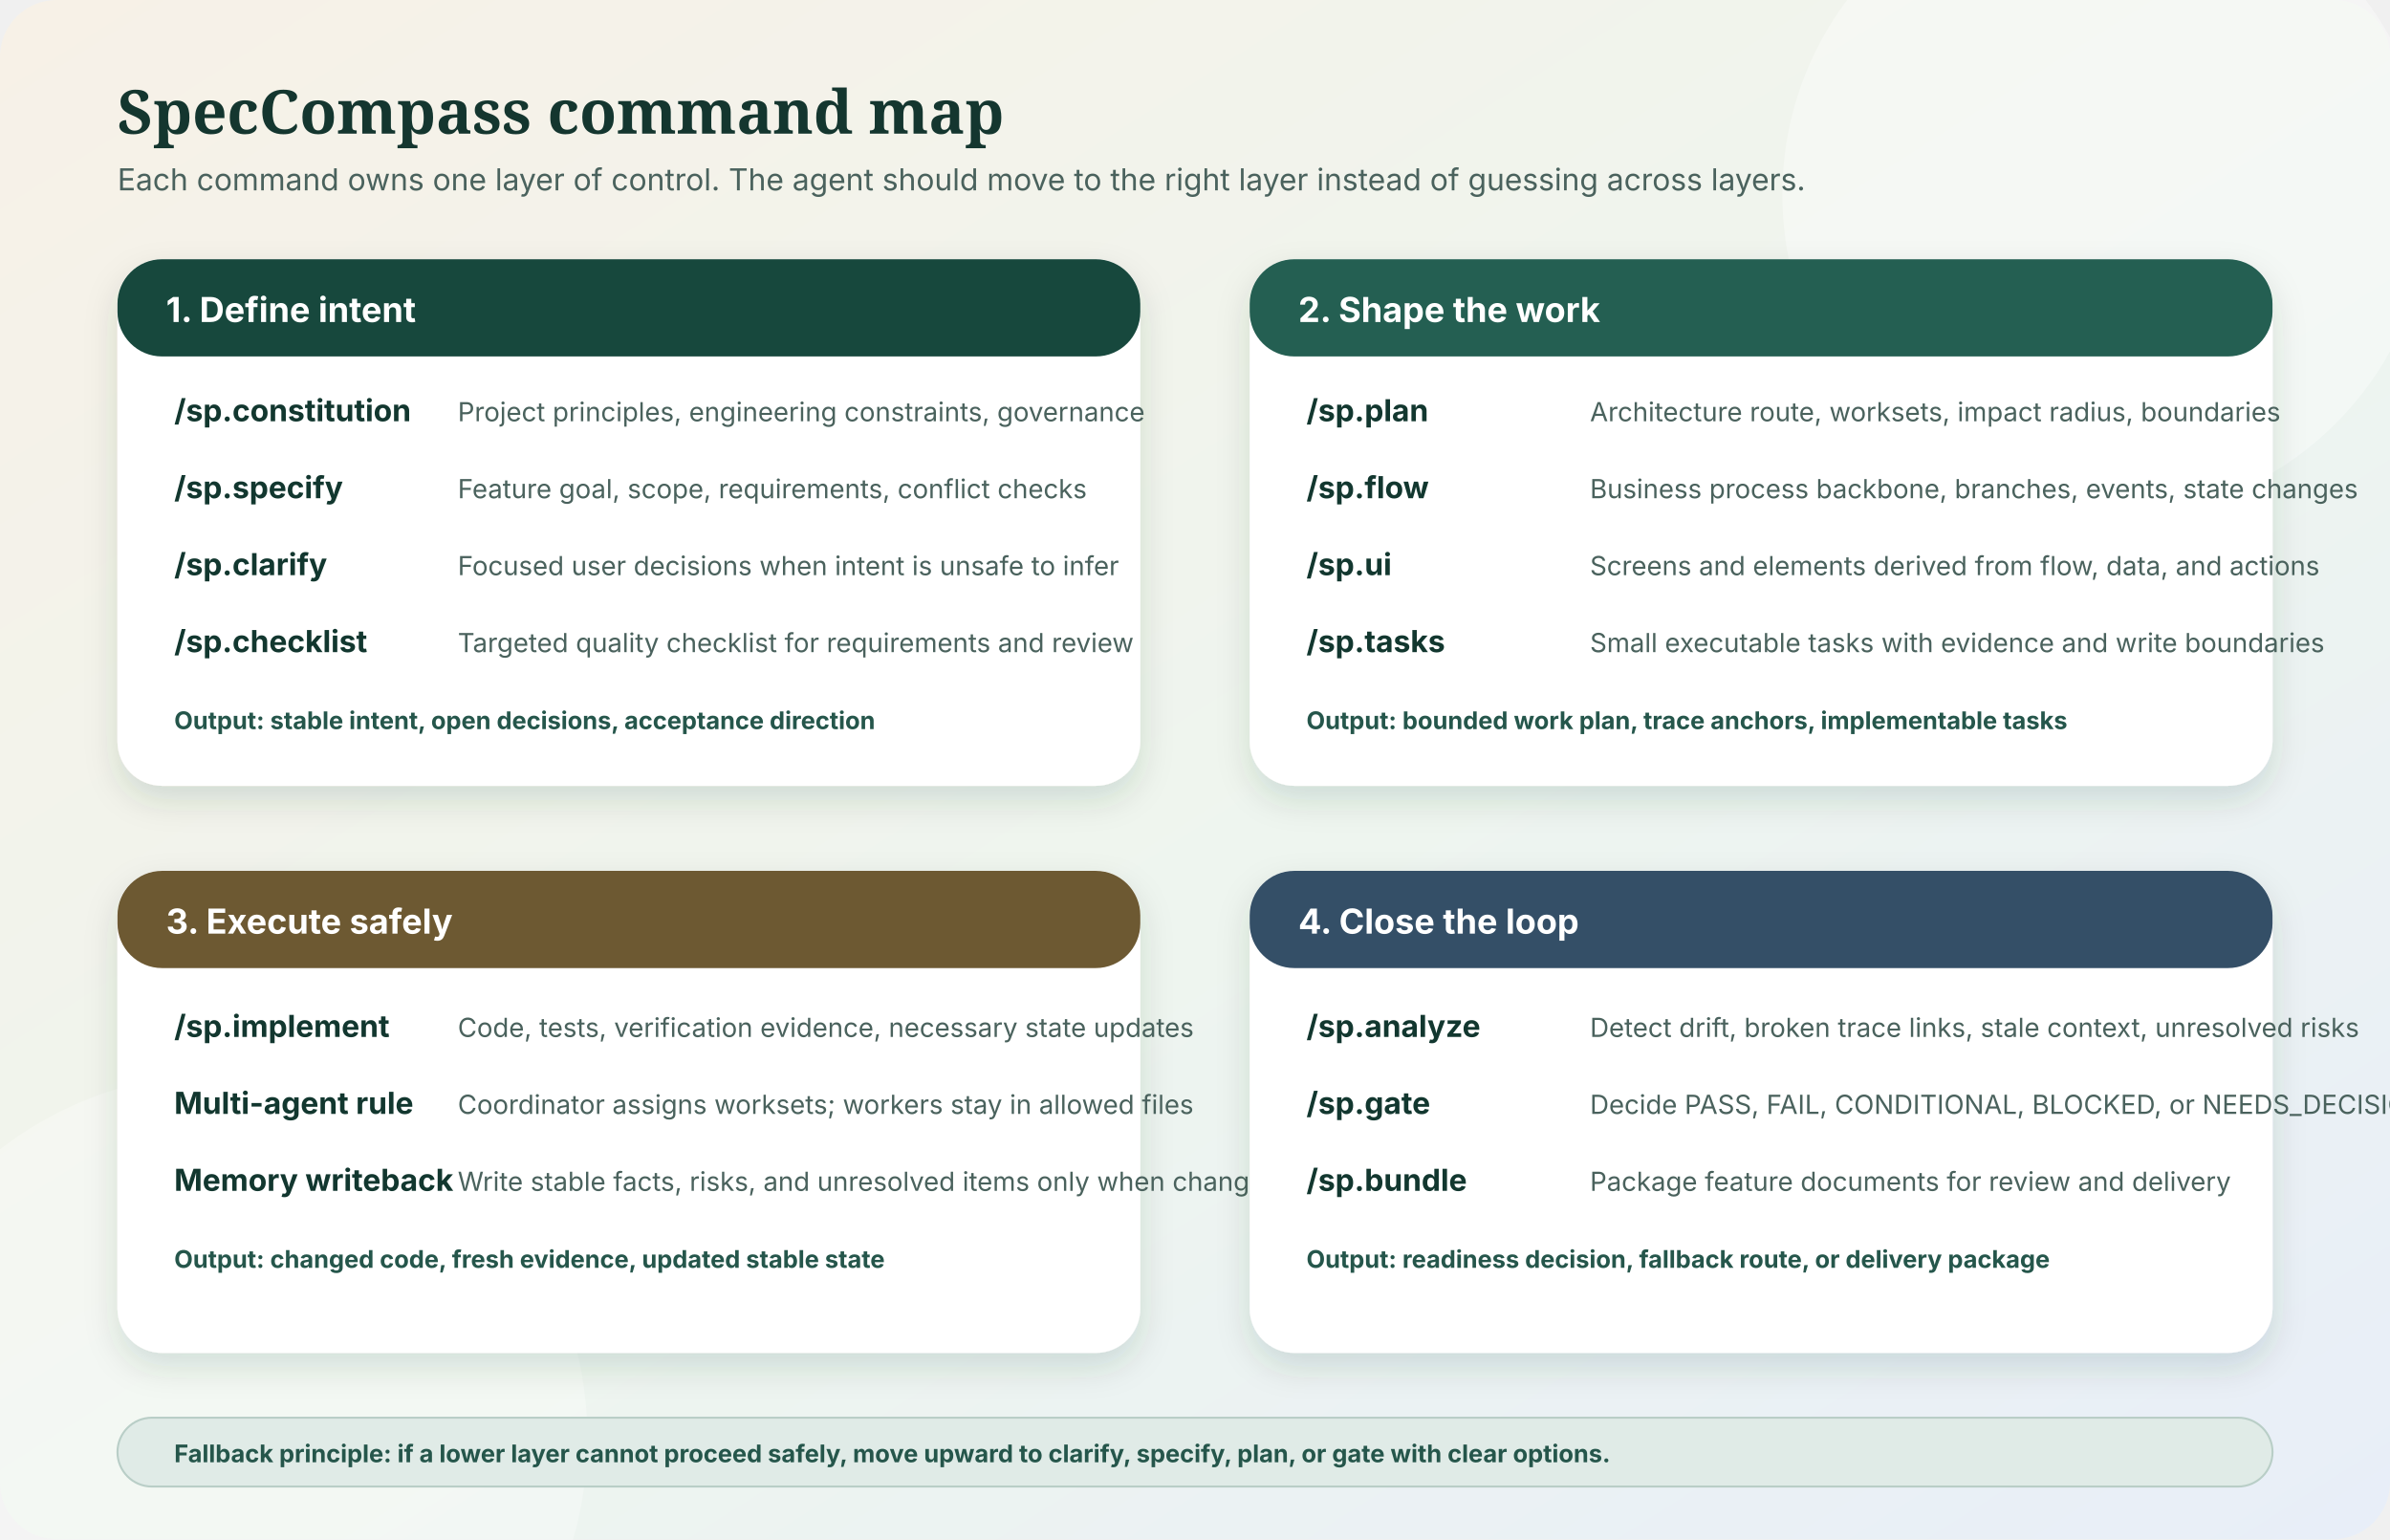
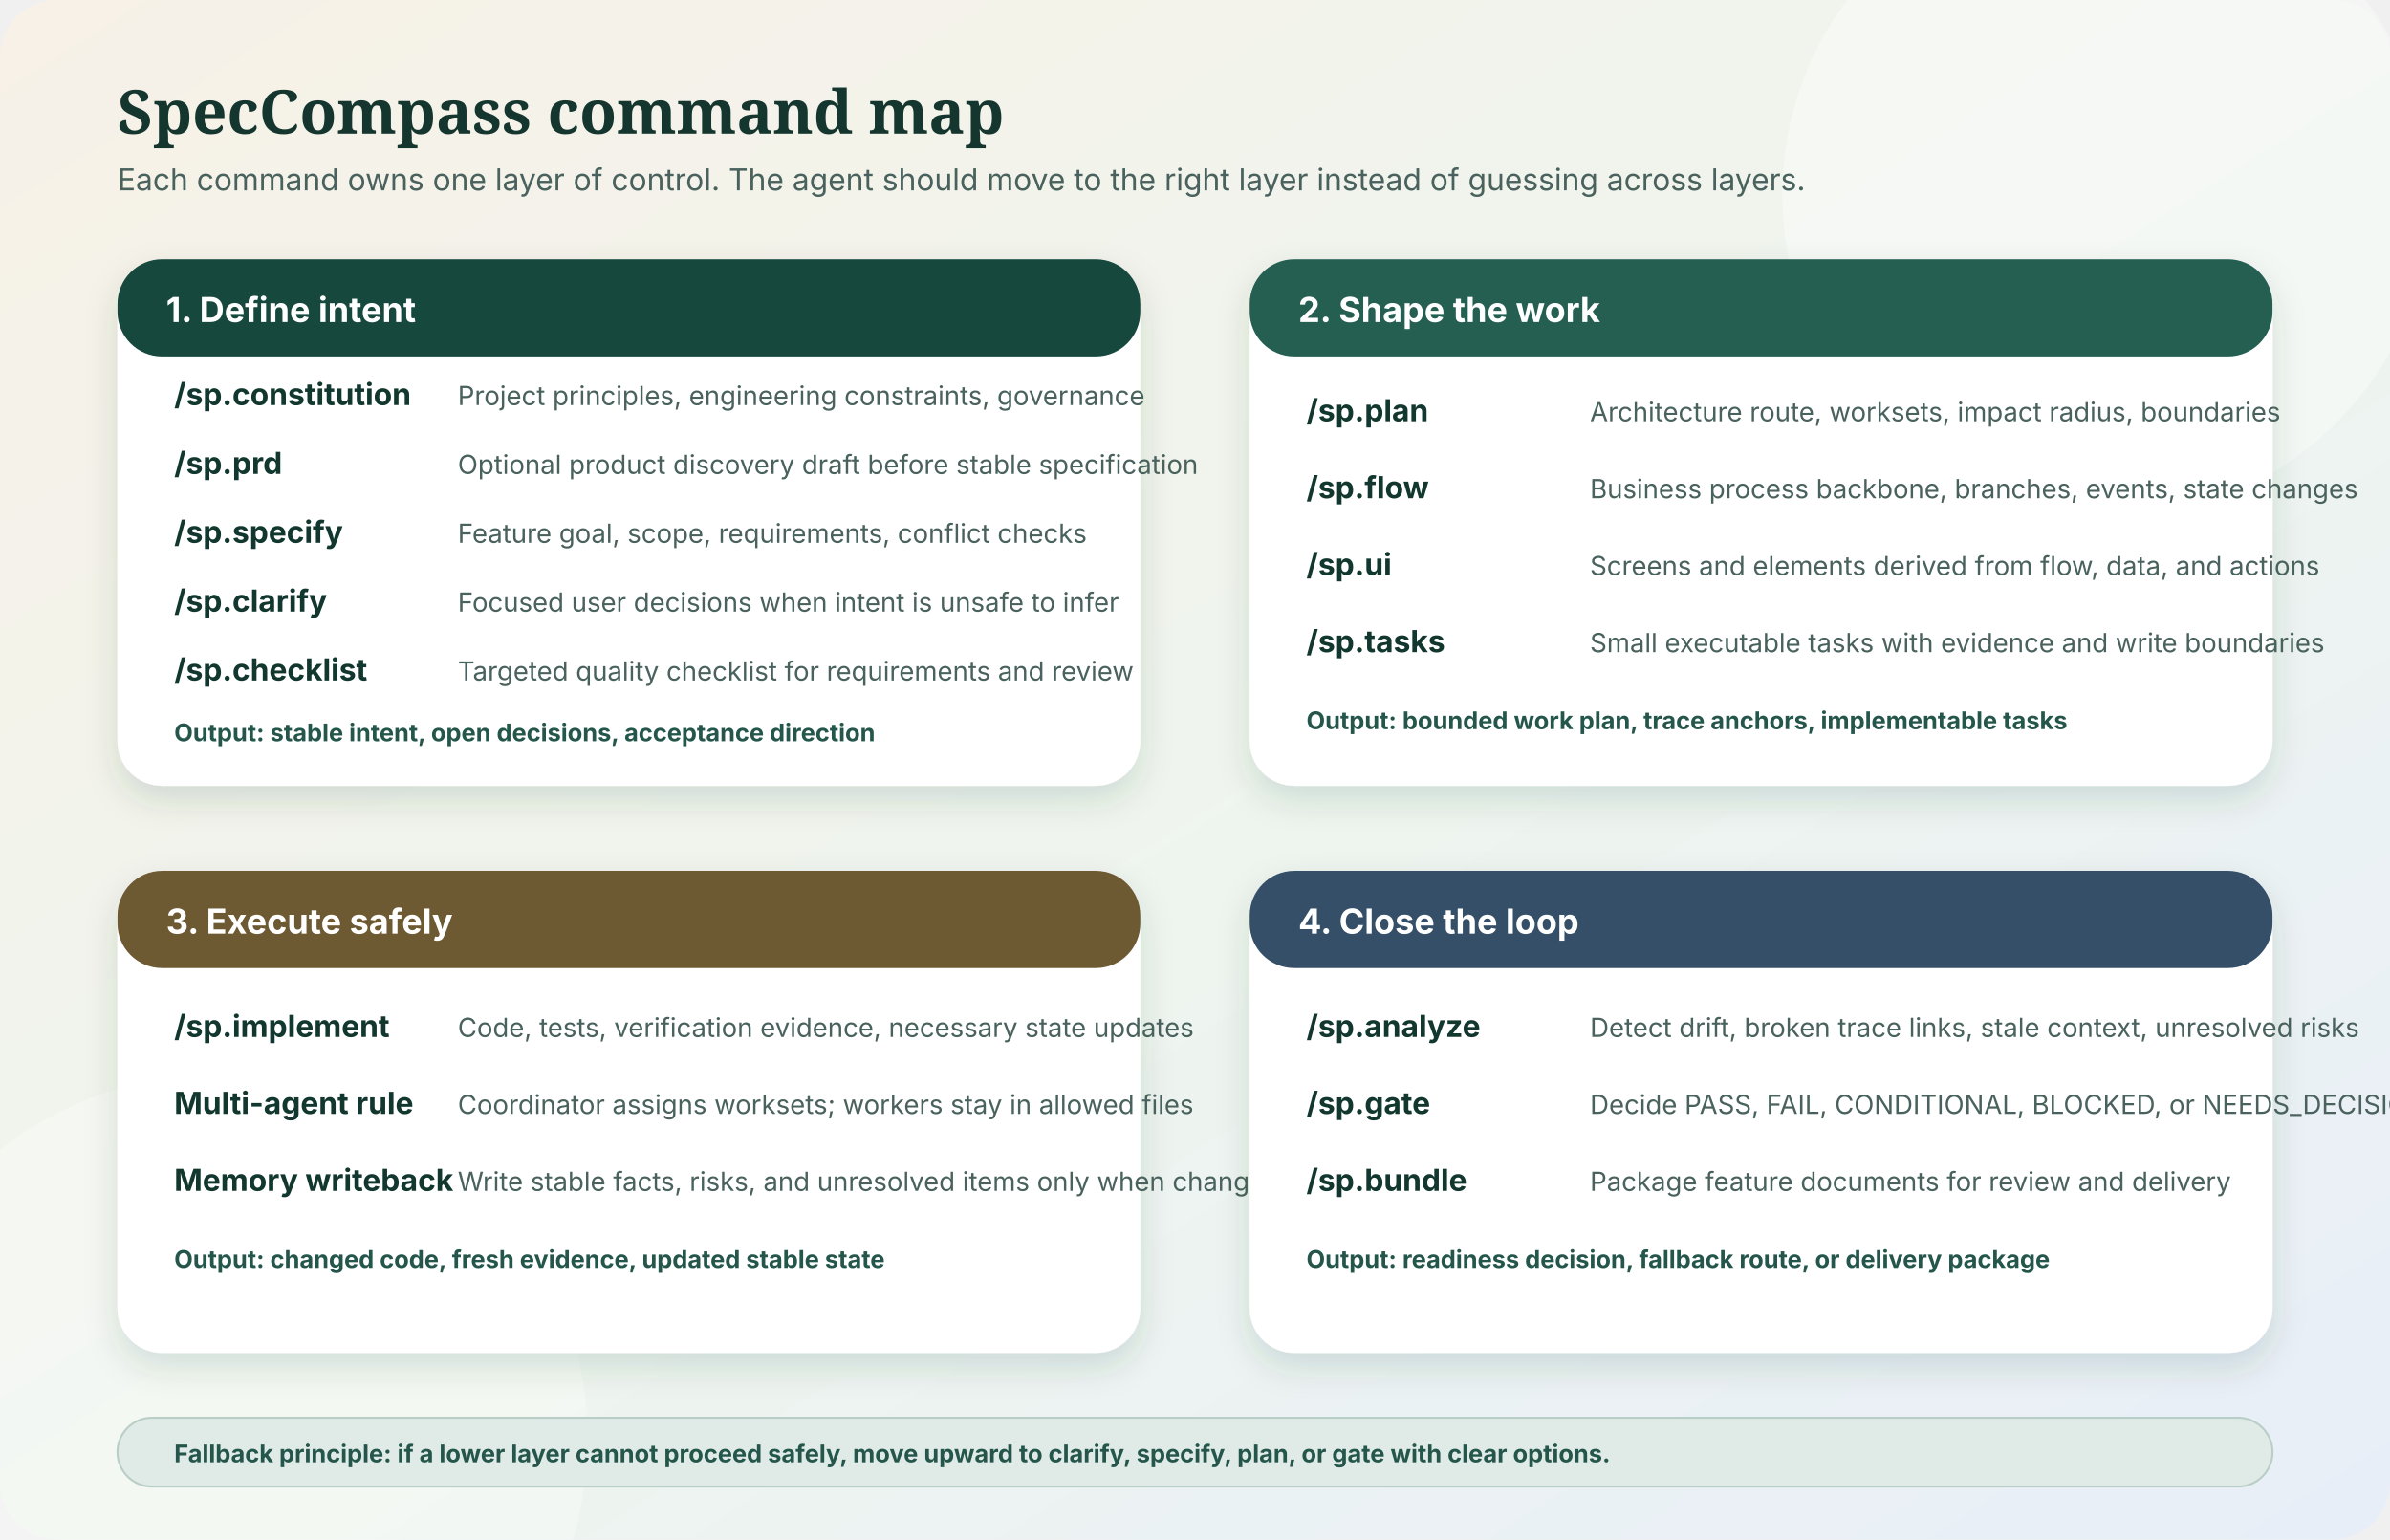
<svg xmlns="http://www.w3.org/2000/svg" width="1180" height="760" viewBox="0 0 1180 760" role="img" aria-labelledby="title desc">
  <defs>
    <linearGradient id="bg" x1="0" y1="0" x2="1" y2="1">
      <stop offset="0%" stop-color="#f7f1e7" />
      <stop offset="55%" stop-color="#eef5ef" />
      <stop offset="100%" stop-color="#e8eef8" />
    </linearGradient>
    <filter id="shadow" x="-10%" y="-20%" width="120%" height="150%">
      <feDropShadow dx="0" dy="7" stdDeviation="8" flood-color="#213934" flood-opacity="0.14" />
    </filter>
    <style>
      .title { font: 700 30px Georgia, serif; fill: #14362f; }
      .subtitle { font: 15px ui-sans-serif, system-ui, -apple-system, Segoe UI, sans-serif; fill: #4a625d; }
      .group { font: 700 17px ui-sans-serif, system-ui, -apple-system, Segoe UI, sans-serif; fill: #ffffff; }
      .cmd { font: 700 15px ui-sans-serif, system-ui, -apple-system, Segoe UI, sans-serif; fill: #12372f; }
      .text { font: 13px ui-sans-serif, system-ui, -apple-system, Segoe UI, sans-serif; fill: #4a625d; }
      .note { font: 700 12px ui-sans-serif, system-ui, -apple-system, Segoe UI, sans-serif; fill: #25564b; }
    </style>
  </defs>
  <rect width="1180" height="760" rx="28" fill="url(#bg)" />
  <circle cx="1040" cy="96" r="160" fill="#fff" opacity="0.35" />
  <circle cx="110" cy="710" r="180" fill="#fff" opacity="0.28" />
  <text x="58" y="66" class="title">SpecCompass command map</text>
  <text x="58" y="94" class="subtitle">Each command owns one layer of control. The agent should move to the right layer instead of guessing across layers.</text>
  <rect x="58" y="128" width="505" height="260" rx="22" fill="#ffffff" filter="url(#shadow)" />
  <rect x="58" y="128" width="505" height="48" rx="22" fill="#17483d" />
  <text x="82" y="159" class="group">1. Define intent</text>
-   <text x="86" y="208" class="cmd">/sp.constitution</text>
-   <text x="226" y="208" class="text">Project principles, engineering constraints, governance</text>
-   <text x="86" y="246" class="cmd">/sp.specify</text>
-   <text x="226" y="246" class="text">Feature goal, scope, requirements, conflict checks</text>
-   <text x="86" y="284" class="cmd">/sp.clarify</text>
-   <text x="226" y="284" class="text">Focused user decisions when intent is unsafe to infer</text>
-   <text x="86" y="322" class="cmd">/sp.checklist</text>
-   <text x="226" y="322" class="text">Targeted quality checklist for requirements and review</text>
-   <text x="86" y="360" class="note">Output: stable intent, open decisions, acceptance direction</text>
+   <text x="86" y="200" class="cmd">/sp.constitution</text>
+   <text x="226" y="200" class="text">Project principles, engineering constraints, governance</text>
+   <text x="86" y="234" class="cmd">/sp.prd</text>
+   <text x="226" y="234" class="text">Optional product discovery draft before stable specification</text>
+   <text x="86" y="268" class="cmd">/sp.specify</text>
+   <text x="226" y="268" class="text">Feature goal, scope, requirements, conflict checks</text>
+   <text x="86" y="302" class="cmd">/sp.clarify</text>
+   <text x="226" y="302" class="text">Focused user decisions when intent is unsafe to infer</text>
+   <text x="86" y="336" class="cmd">/sp.checklist</text>
+   <text x="226" y="336" class="text">Targeted quality checklist for requirements and review</text>
+   <text x="86" y="366" class="note">Output: stable intent, open decisions, acceptance direction</text>
  <rect x="617" y="128" width="505" height="260" rx="22" fill="#ffffff" filter="url(#shadow)" />
  <rect x="617" y="128" width="505" height="48" rx="22" fill="#245f52" />
  <text x="641" y="159" class="group">2. Shape the work</text>
  <text x="645" y="208" class="cmd">/sp.plan</text>
  <text x="785" y="208" class="text">Architecture route, worksets, impact radius, boundaries</text>
  <text x="645" y="246" class="cmd">/sp.flow</text>
  <text x="785" y="246" class="text">Business process backbone, branches, events, state changes</text>
  <text x="645" y="284" class="cmd">/sp.ui</text>
  <text x="785" y="284" class="text">Screens and elements derived from flow, data, and actions</text>
  <text x="645" y="322" class="cmd">/sp.tasks</text>
  <text x="785" y="322" class="text">Small executable tasks with evidence and write boundaries</text>
  <text x="645" y="360" class="note">Output: bounded work plan, trace anchors, implementable tasks</text>
  <rect x="58" y="430" width="505" height="238" rx="22" fill="#ffffff" filter="url(#shadow)" />
  <rect x="58" y="430" width="505" height="48" rx="22" fill="#6d5932" />
  <text x="82" y="461" class="group">3. Execute safely</text>
  <text x="86" y="512" class="cmd">/sp.implement</text>
  <text x="226" y="512" class="text">Code, tests, verification evidence, necessary state updates</text>
  <text x="86" y="550" class="cmd">Multi-agent rule</text>
  <text x="226" y="550" class="text">Coordinator assigns worksets; workers stay in allowed files</text>
  <text x="86" y="588" class="cmd">Memory writeback</text>
  <text x="226" y="588" class="text">Write stable facts, risks, and unresolved items only when changed</text>
  <text x="86" y="626" class="note">Output: changed code, fresh evidence, updated stable state</text>
  <rect x="617" y="430" width="505" height="238" rx="22" fill="#ffffff" filter="url(#shadow)" />
  <rect x="617" y="430" width="505" height="48" rx="22" fill="#344f67" />
  <text x="641" y="461" class="group">4. Close the loop</text>
  <text x="645" y="512" class="cmd">/sp.analyze</text>
  <text x="785" y="512" class="text">Detect drift, broken trace links, stale context, unresolved risks</text>
  <text x="645" y="550" class="cmd">/sp.gate</text>
  <text x="785" y="550" class="text">Decide PASS, FAIL, CONDITIONAL, BLOCKED, or NEEDS_DECISION</text>
  <text x="645" y="588" class="cmd">/sp.bundle</text>
  <text x="785" y="588" class="text">Package feature documents for review and delivery</text>
  <text x="645" y="626" class="note">Output: readiness decision, fallback route, or delivery package</text>
  <rect x="58" y="700" width="1064" height="34" rx="17" fill="#e0ebe7" stroke="#b9cec7" />
  <text x="86" y="722" class="note">Fallback principle: if a lower layer cannot proceed safely, move upward to clarify, specify, plan, or gate with clear options.</text>
</svg>
